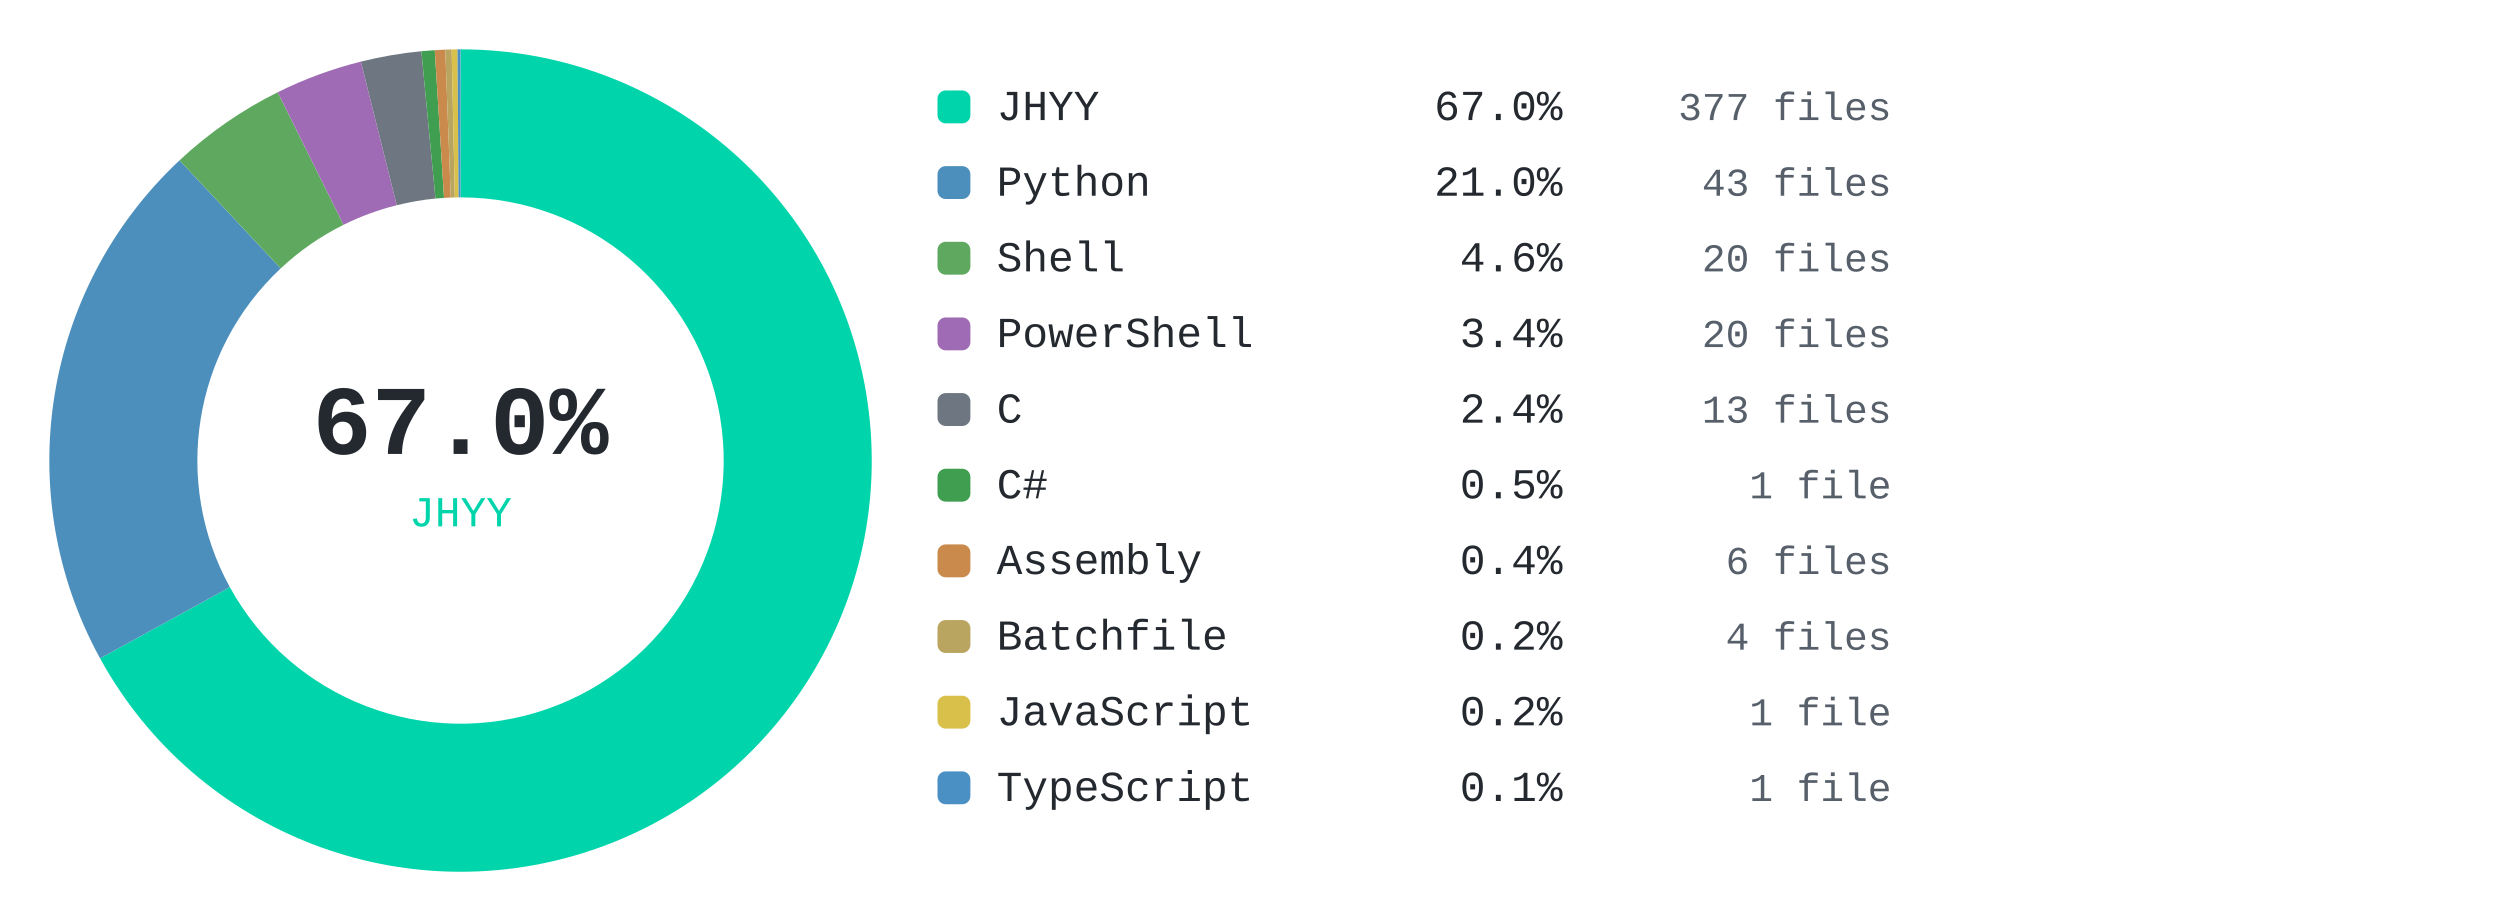
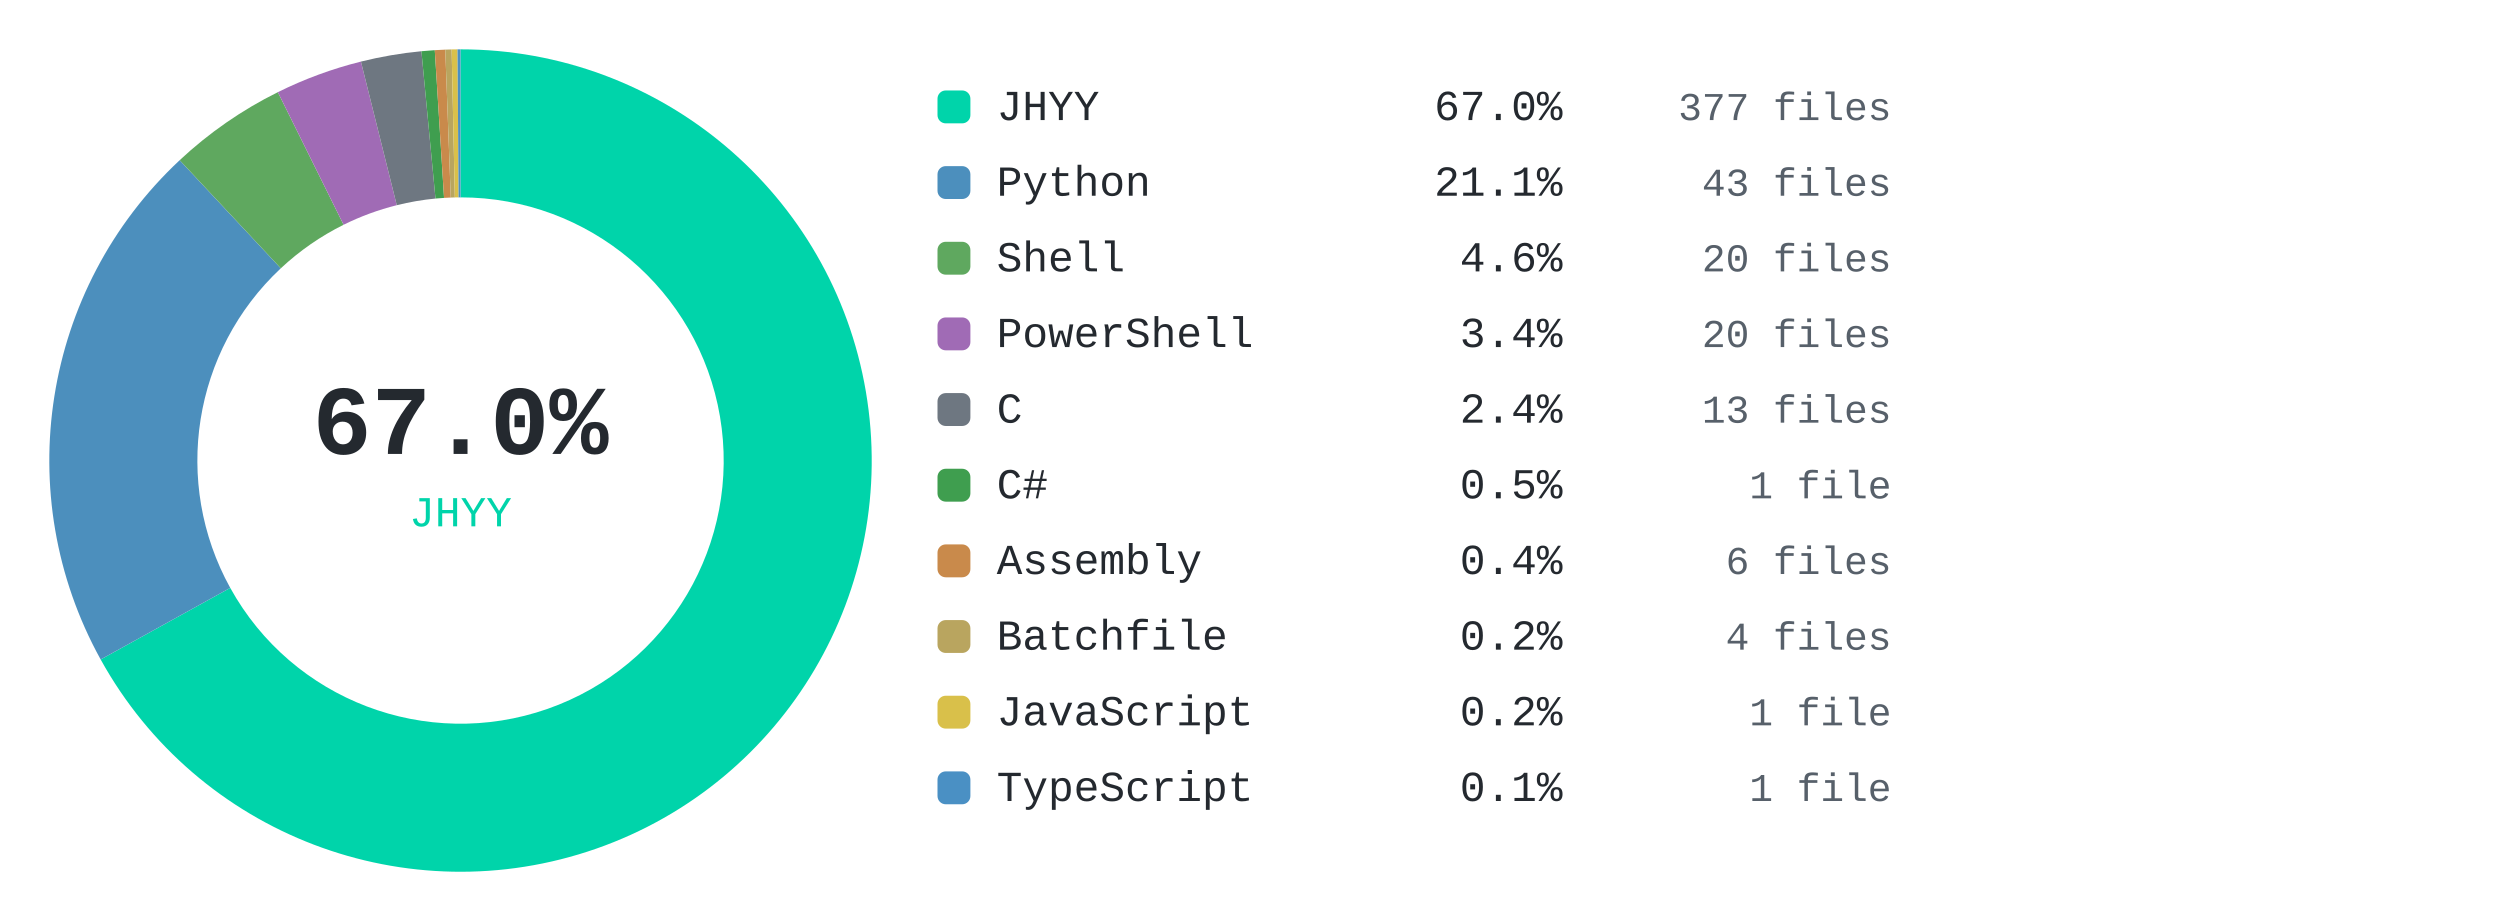
<svg xmlns="http://www.w3.org/2000/svg" width="760" height="280" viewBox="0 0 760 280" role="img" aria-label="Language composition by code lines">
-   <path d="M 140.00 15.00 A 125.0 125.0 0 1 1 30.42 200.14 L 69.87 178.49 A 80.0 80.0 0 1 0 140.00 60.00 Z" fill="#00d4aa" />
-   <path d="M 30.42 200.14 A 125.0 125.0 0 0 1 54.58 48.74 L 85.33 81.60 A 80.0 80.0 0 0 0 69.87 178.49 Z" fill="#4c8fbd" />
-   <path d="M 54.58 48.74 A 125.0 125.0 0 0 1 84.42 28.04 L 104.43 68.34 A 80.0 80.0 0 0 0 85.33 81.60 Z" fill="#5fa85f" />
-   <path d="M 84.42 28.04 A 125.0 125.0 0 0 1 109.70 18.73 L 120.61 62.39 A 80.0 80.0 0 0 0 104.43 68.34 Z" fill="#a06bb5" />
-   <path d="M 109.70 18.73 A 125.0 125.0 0 0 1 128.10 15.57 L 132.38 60.36 A 80.0 80.0 0 0 0 120.61 62.39 Z" fill="#6e7781" />
-   <path d="M 128.10 15.57 A 125.0 125.0 0 0 1 132.16 15.25 L 134.98 60.16 A 80.0 80.0 0 0 0 132.38 60.36 Z" fill="#3f9e4f" />
-   <path d="M 132.16 15.25 A 125.0 125.0 0 0 1 135.36 15.09 L 137.03 60.06 A 80.0 80.0 0 0 0 134.98 60.16 Z" fill="#c98a4b" />
+   <path d="M 140.00 15.00 A 125.0 125.0 0 1 1 30.60 200.48 L 69.99 178.71 A 80.0 80.0 0 1 0 140.00 60.00 Z" fill="#00d4aa" />
+   <path d="M 30.60 200.48 A 125.0 125.0 0 0 1 54.62 48.70 L 85.36 81.57 A 80.0 80.0 0 0 0 69.99 178.71 Z" fill="#4c8fbd" />
+   <path d="M 54.62 48.70 A 125.0 125.0 0 0 1 84.46 28.02 L 104.45 68.33 A 80.0 80.0 0 0 0 85.36 81.57 Z" fill="#5fa85f" />
+   <path d="M 84.46 28.02 A 125.0 125.0 0 0 1 109.72 18.72 L 120.62 62.38 A 80.0 80.0 0 0 0 104.45 68.33 Z" fill="#a06bb5" />
+   <path d="M 109.72 18.72 A 125.0 125.0 0 0 1 128.11 15.57 L 132.39 60.36 A 80.0 80.0 0 0 0 120.62 62.38 Z" fill="#6e7781" />
+   <path d="M 128.11 15.57 A 125.0 125.0 0 0 1 132.17 15.25 L 134.99 60.16 A 80.0 80.0 0 0 0 132.39 60.36 Z" fill="#3f9e4f" />
+   <path d="M 132.17 15.25 A 125.0 125.0 0 0 1 135.36 15.09 L 137.03 60.06 A 80.0 80.0 0 0 0 134.99 60.16 Z" fill="#c98a4b" />
  <path d="M 135.36 15.09 A 125.0 125.0 0 0 1 137.30 15.03 L 138.27 60.02 A 80.0 80.0 0 0 0 137.03 60.06 Z" fill="#b9a55f" />
  <path d="M 137.30 15.03 A 125.0 125.0 0 0 1 139.08 15.00 L 139.41 60.00 A 80.0 80.0 0 0 0 138.27 60.02 Z" fill="#d9c04a" />
  <path d="M 139.08 15.00 A 125.0 125.0 0 0 1 140.00 15.00 L 140.00 60.00 A 80.0 80.0 0 0 0 139.41 60.00 Z" fill="#4a90c4" />
  <text x="140.0" y="138.0" font-family="SFMono-Regular,Consolas,Liberation Mono,monospace" font-size="30" font-weight="700" fill="#24292f" text-anchor="middle">67.0%</text>
  <text x="140.0" y="160.0" font-family="SFMono-Regular,Consolas,Liberation Mono,monospace" font-size="13" fill="#00d4aa" text-anchor="middle">JHYY</text>
  <rect x="285" y="27.5" width="10" height="10" rx="2.5" fill="#00d4aa" />
  <text x="303" y="36.5" font-family="SFMono-Regular,Consolas,Liberation Mono,monospace" font-size="13" fill="#24292f">JHYY</text>
  <text x="475" y="36.5" font-family="SFMono-Regular,Consolas,Liberation Mono,monospace" font-size="13" fill="#24292f" text-anchor="end">67.0%</text>
  <text x="575" y="36.5" font-family="SFMono-Regular,Consolas,Liberation Mono,monospace" font-size="12" fill="#57606a" text-anchor="end">377 files</text>
  <rect x="285" y="50.5" width="10" height="10" rx="2.5" fill="#4c8fbd" />
  <text x="303" y="59.5" font-family="SFMono-Regular,Consolas,Liberation Mono,monospace" font-size="13" fill="#24292f">Python</text>
-   <text x="475" y="59.5" font-family="SFMono-Regular,Consolas,Liberation Mono,monospace" font-size="13" fill="#24292f" text-anchor="end">21.0%</text>
+   <text x="475" y="59.5" font-family="SFMono-Regular,Consolas,Liberation Mono,monospace" font-size="13" fill="#24292f" text-anchor="end">21.1%</text>
  <text x="575" y="59.5" font-family="SFMono-Regular,Consolas,Liberation Mono,monospace" font-size="12" fill="#57606a" text-anchor="end">43 files</text>
  <rect x="285" y="73.5" width="10" height="10" rx="2.5" fill="#5fa85f" />
  <text x="303" y="82.5" font-family="SFMono-Regular,Consolas,Liberation Mono,monospace" font-size="13" fill="#24292f">Shell</text>
  <text x="475" y="82.5" font-family="SFMono-Regular,Consolas,Liberation Mono,monospace" font-size="13" fill="#24292f" text-anchor="end">4.6%</text>
  <text x="575" y="82.5" font-family="SFMono-Regular,Consolas,Liberation Mono,monospace" font-size="12" fill="#57606a" text-anchor="end">20 files</text>
  <rect x="285" y="96.5" width="10" height="10" rx="2.5" fill="#a06bb5" />
  <text x="303" y="105.5" font-family="SFMono-Regular,Consolas,Liberation Mono,monospace" font-size="13" fill="#24292f">PowerShell</text>
  <text x="475" y="105.5" font-family="SFMono-Regular,Consolas,Liberation Mono,monospace" font-size="13" fill="#24292f" text-anchor="end">3.4%</text>
  <text x="575" y="105.5" font-family="SFMono-Regular,Consolas,Liberation Mono,monospace" font-size="12" fill="#57606a" text-anchor="end">20 files</text>
  <rect x="285" y="119.5" width="10" height="10" rx="2.5" fill="#6e7781" />
  <text x="303" y="128.5" font-family="SFMono-Regular,Consolas,Liberation Mono,monospace" font-size="13" fill="#24292f">C</text>
  <text x="475" y="128.5" font-family="SFMono-Regular,Consolas,Liberation Mono,monospace" font-size="13" fill="#24292f" text-anchor="end">2.4%</text>
  <text x="575" y="128.5" font-family="SFMono-Regular,Consolas,Liberation Mono,monospace" font-size="12" fill="#57606a" text-anchor="end">13 files</text>
  <rect x="285" y="142.5" width="10" height="10" rx="2.5" fill="#3f9e4f" />
  <text x="303" y="151.5" font-family="SFMono-Regular,Consolas,Liberation Mono,monospace" font-size="13" fill="#24292f">C#</text>
  <text x="475" y="151.5" font-family="SFMono-Regular,Consolas,Liberation Mono,monospace" font-size="13" fill="#24292f" text-anchor="end">0.5%</text>
  <text x="575" y="151.5" font-family="SFMono-Regular,Consolas,Liberation Mono,monospace" font-size="12" fill="#57606a" text-anchor="end">1 file</text>
  <rect x="285" y="165.5" width="10" height="10" rx="2.5" fill="#c98a4b" />
  <text x="303" y="174.5" font-family="SFMono-Regular,Consolas,Liberation Mono,monospace" font-size="13" fill="#24292f">Assembly</text>
  <text x="475" y="174.5" font-family="SFMono-Regular,Consolas,Liberation Mono,monospace" font-size="13" fill="#24292f" text-anchor="end">0.4%</text>
  <text x="575" y="174.5" font-family="SFMono-Regular,Consolas,Liberation Mono,monospace" font-size="12" fill="#57606a" text-anchor="end">6 files</text>
  <rect x="285" y="188.5" width="10" height="10" rx="2.5" fill="#b9a55f" />
  <text x="303" y="197.5" font-family="SFMono-Regular,Consolas,Liberation Mono,monospace" font-size="13" fill="#24292f">Batchfile</text>
  <text x="475" y="197.5" font-family="SFMono-Regular,Consolas,Liberation Mono,monospace" font-size="13" fill="#24292f" text-anchor="end">0.2%</text>
  <text x="575" y="197.5" font-family="SFMono-Regular,Consolas,Liberation Mono,monospace" font-size="12" fill="#57606a" text-anchor="end">4 files</text>
  <rect x="285" y="211.5" width="10" height="10" rx="2.5" fill="#d9c04a" />
  <text x="303" y="220.5" font-family="SFMono-Regular,Consolas,Liberation Mono,monospace" font-size="13" fill="#24292f">JavaScript</text>
  <text x="475" y="220.5" font-family="SFMono-Regular,Consolas,Liberation Mono,monospace" font-size="13" fill="#24292f" text-anchor="end">0.2%</text>
  <text x="575" y="220.5" font-family="SFMono-Regular,Consolas,Liberation Mono,monospace" font-size="12" fill="#57606a" text-anchor="end">1 file</text>
  <rect x="285" y="234.5" width="10" height="10" rx="2.5" fill="#4a90c4" />
  <text x="303" y="243.5" font-family="SFMono-Regular,Consolas,Liberation Mono,monospace" font-size="13" fill="#24292f">TypeScript</text>
  <text x="475" y="243.5" font-family="SFMono-Regular,Consolas,Liberation Mono,monospace" font-size="13" fill="#24292f" text-anchor="end">0.1%</text>
  <text x="575" y="243.5" font-family="SFMono-Regular,Consolas,Liberation Mono,monospace" font-size="12" fill="#57606a" text-anchor="end">1 file</text>
</svg>
